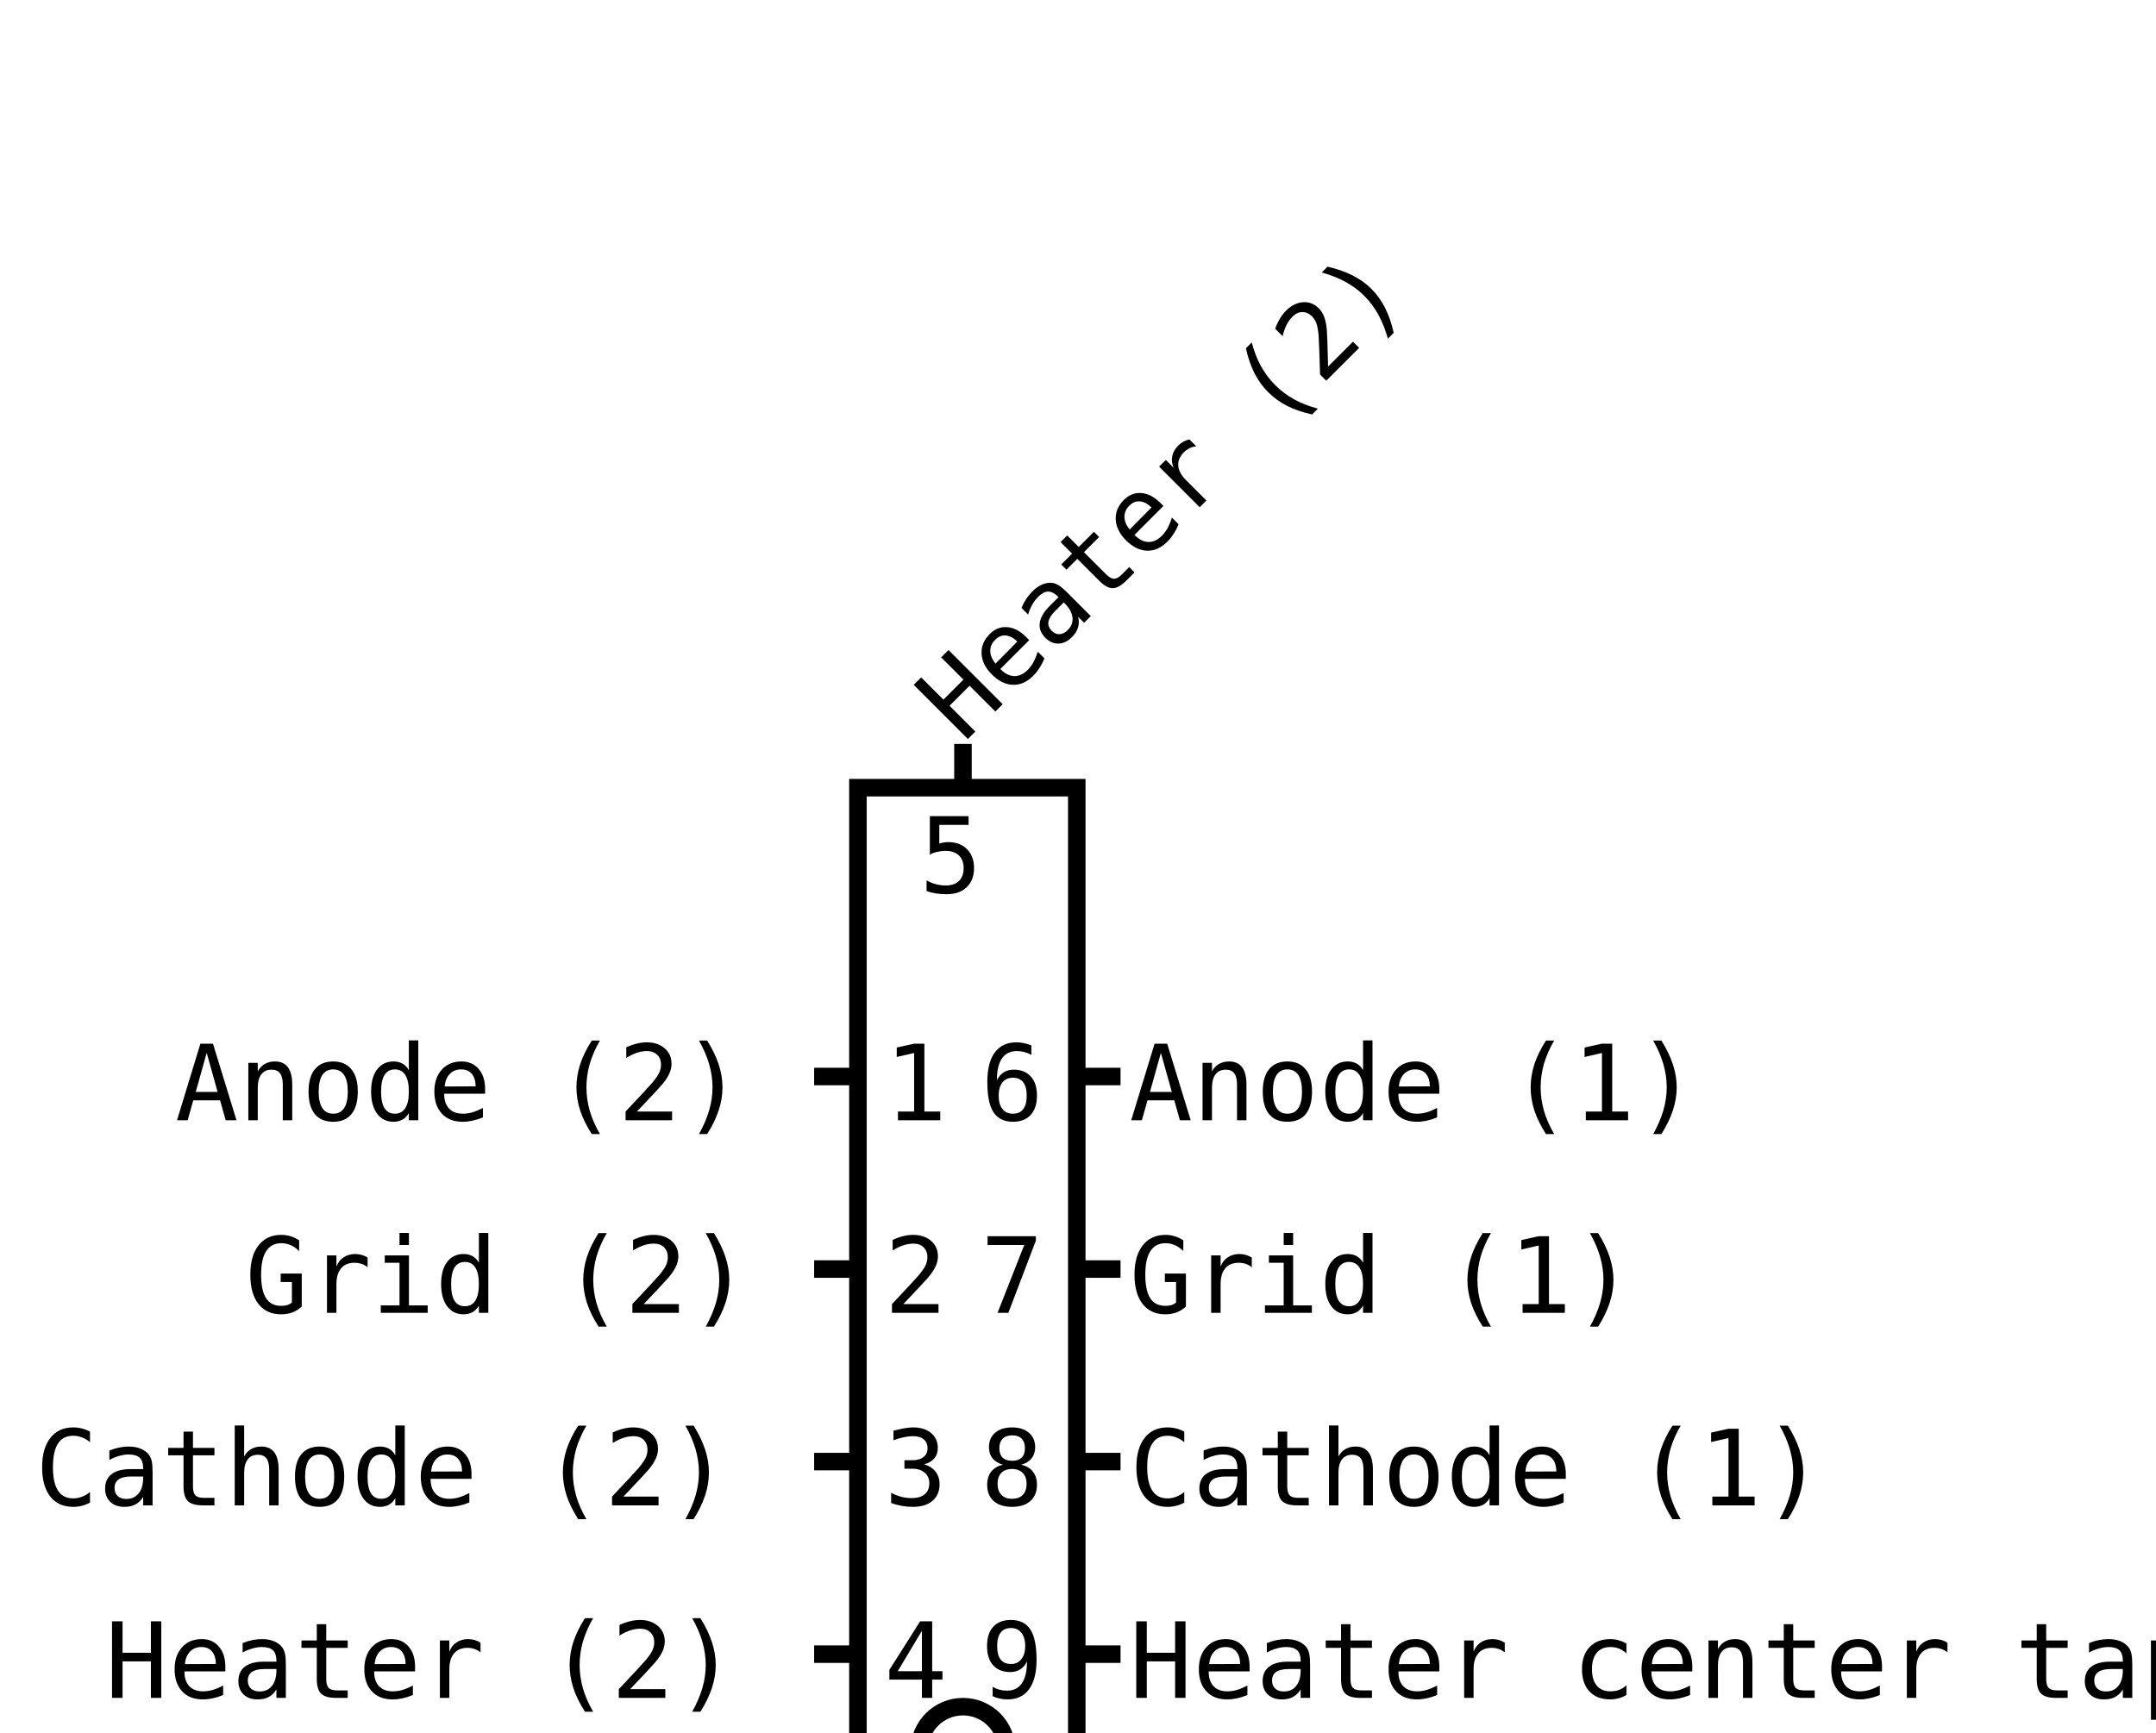
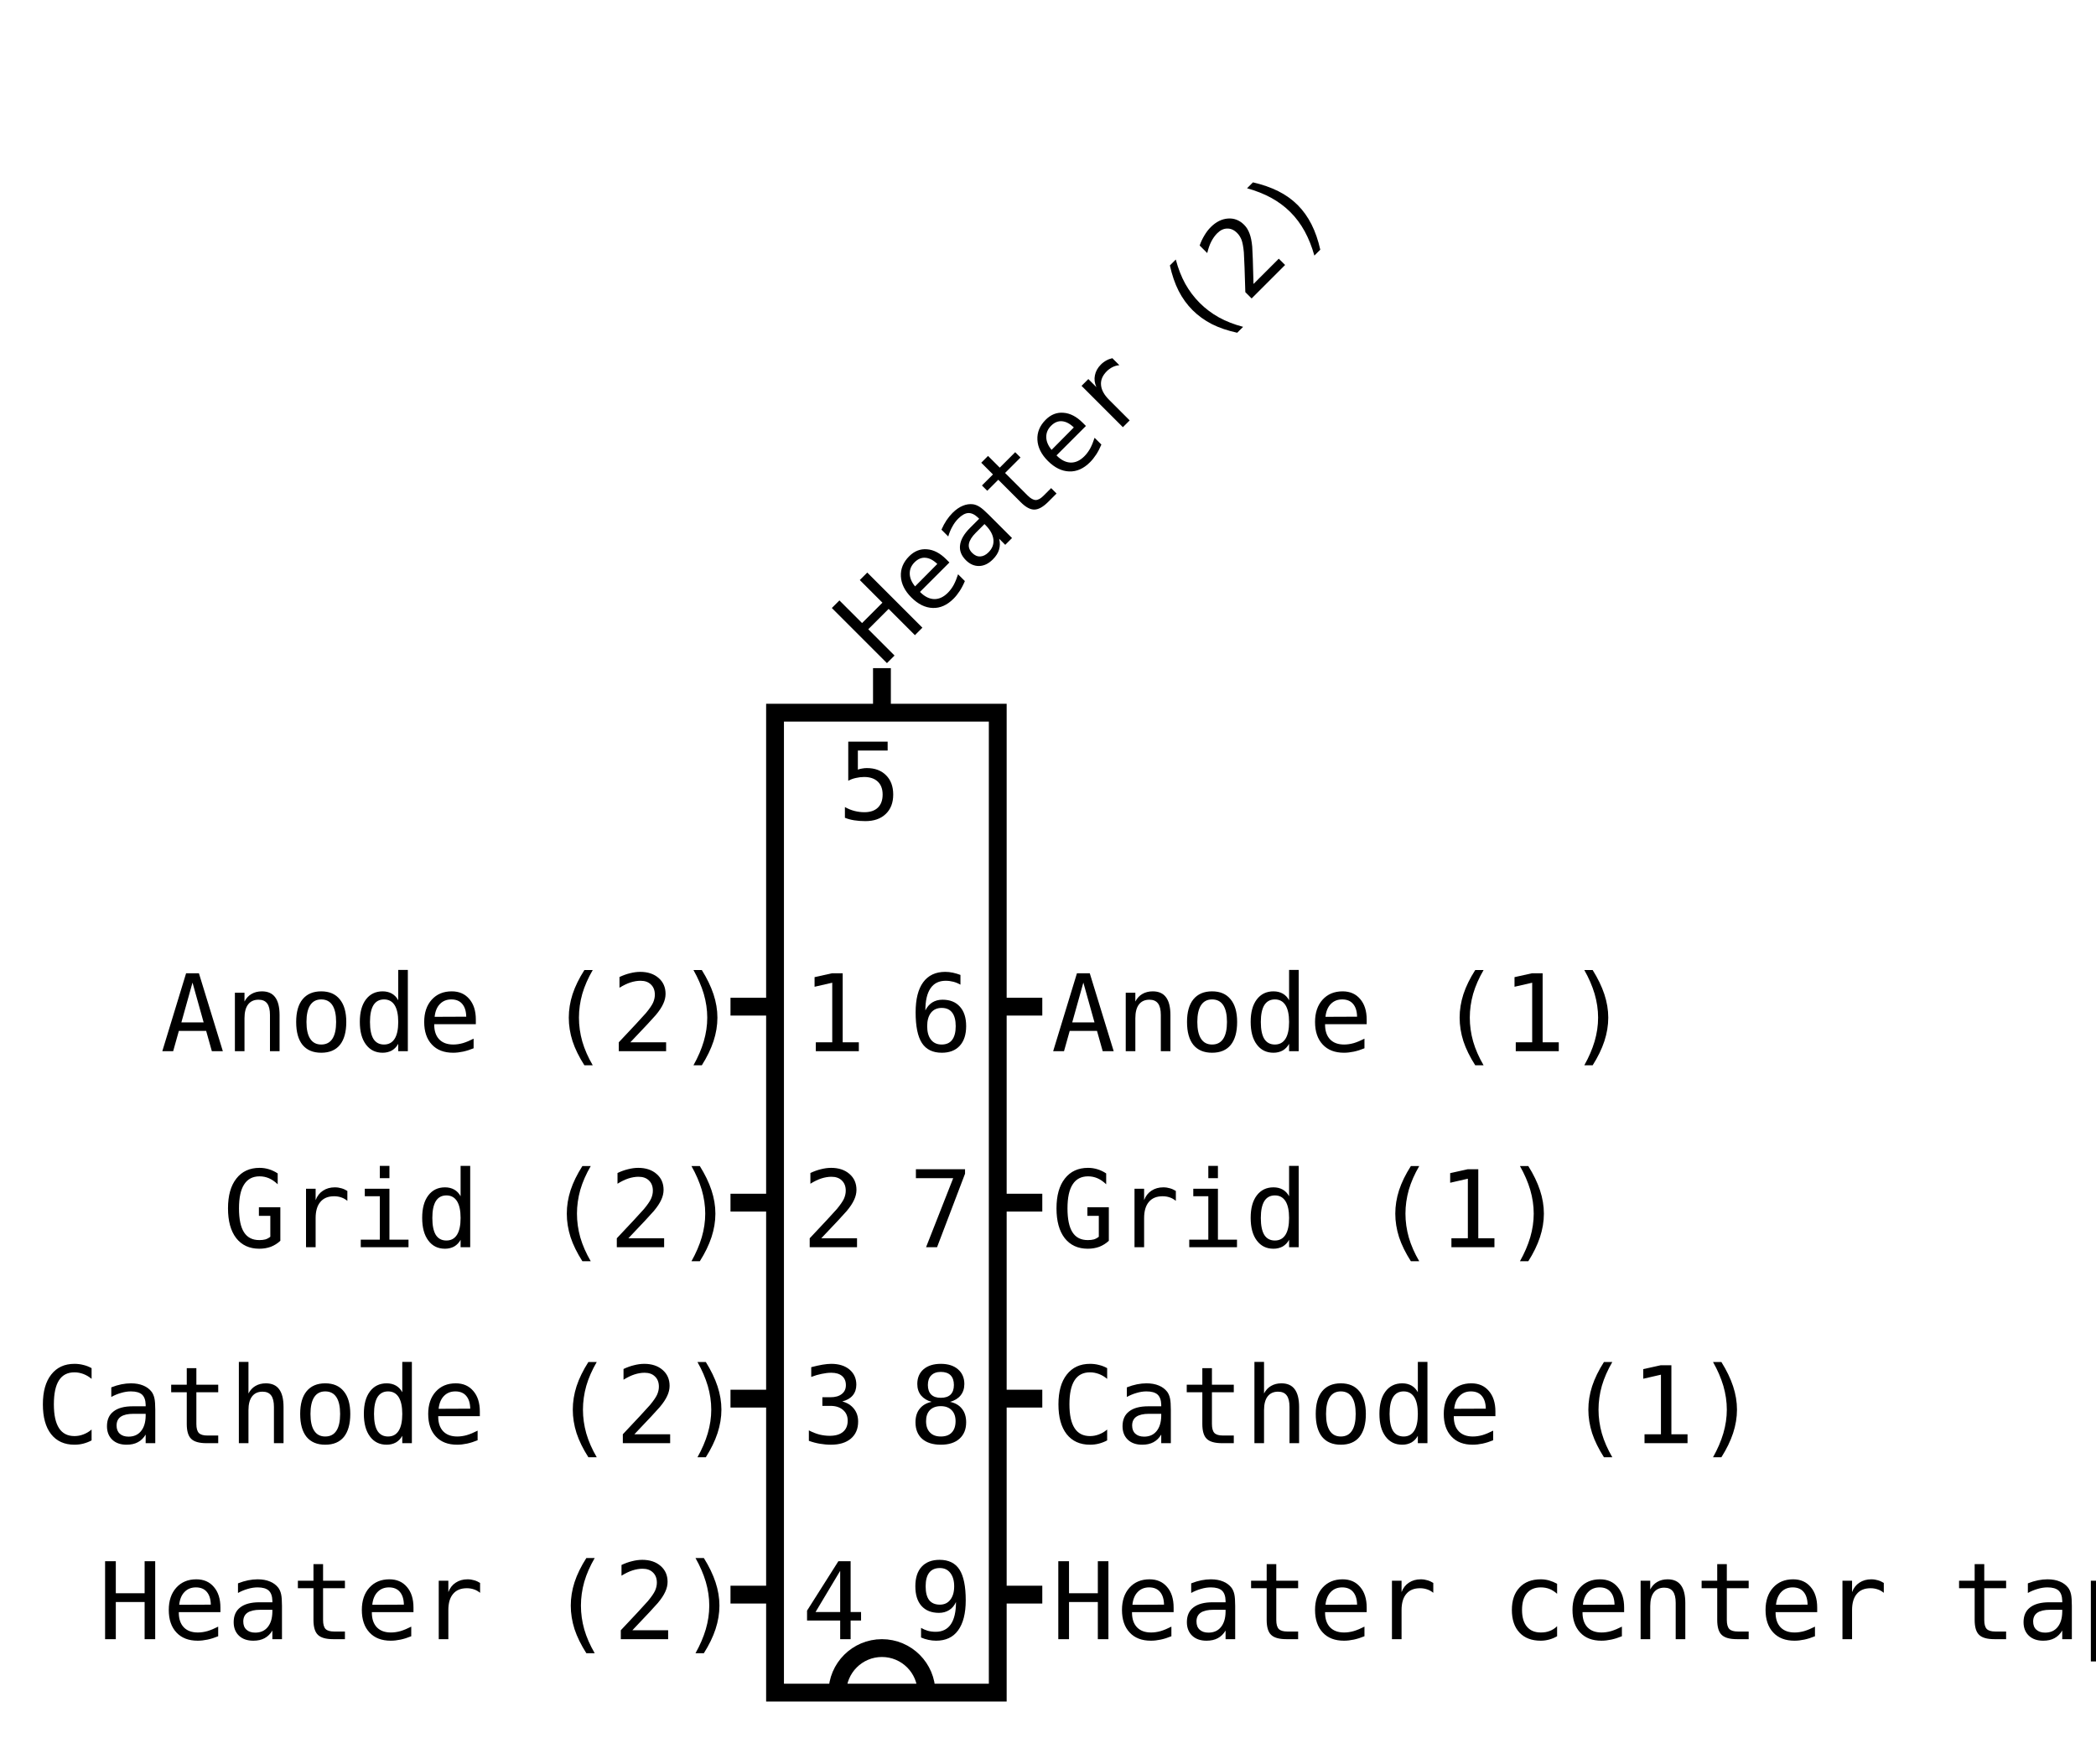
<svg xmlns="http://www.w3.org/2000/svg" version="1.1">
-   <rect x="98" y="90" width="25" height="110" fill="none" stroke-width="2" stroke="black" />
-   <path d="M105 200   A 5 5 0 0 1 115 200" stroke="black" fill="black" fill-opacity="0" stroke-width="2" />
-   <line x1="110" y1="90" x2="110" y2="85" stroke="black" stroke-width="2" />
-   <text x="105" y="102" font-family="monospace" fill="black">5</text>
-   <text x="110" y="85" transform="rotate(-45 110 85)" font-family="monospace" fill="black">Heater (2)</text>
-   <line x1="123" y1="123" x2="128" y2="123" stroke="black" stroke-width="2" />
-   <text x="112" y="128" font-family="monospace" fill="black">6</text>
-   <text x="129" y="128" transform="rotate(0 129 128)" font-family="monospace" fill="black">Anode (1)</text>
-   <line x1="123" y1="145" x2="128" y2="145" stroke="black" stroke-width="2" />
-   <text x="112" y="150" font-family="monospace" fill="black">7</text>
-   <text x="129" y="150" transform="rotate(0 129 150)" font-family="monospace" fill="black">Grid (1)</text>
-   <line x1="123" y1="167" x2="128" y2="167" stroke="black" stroke-width="2" />
-   <text x="112" y="172" font-family="monospace" fill="black">8</text>
-   <text x="129" y="172" transform="rotate(0 129 172)" font-family="monospace" fill="black">Cathode (1)</text>
-   <line x1="123" y1="189" x2="128" y2="189" stroke="black" stroke-width="2" />
-   <text x="112" y="194" font-family="monospace" fill="black">9</text>
-   <text x="129" y="194" transform="rotate(0 129 194)" font-family="monospace" fill="black">Heater center tap</text>
-   <line x1="98" y1="123" x2="93" y2="123" stroke="black" stroke-width="2" />
-   <text x="101" y="128" font-family="monospace" fill="black">1</text>
-   <text x="20" y="128" transform="rotate(0 20 128)" font-family="monospace" fill="black" textLength="72">Anode (2)</text>
-   <line x1="98" y1="145" x2="93" y2="145" stroke="black" stroke-width="2" />
-   <text x="101" y="150" font-family="monospace" fill="black">2</text>
-   <text x="28" y="150" transform="rotate(0 28 150)" font-family="monospace" fill="black" textLength="64">Grid (2)</text>
-   <line x1="98" y1="167" x2="93" y2="167" stroke="black" stroke-width="2" />
-   <text x="101" y="172" font-family="monospace" fill="black">3</text>
-   <text x="4" y="172" transform="rotate(0 4 172)" font-family="monospace" fill="black" textLength="88">Cathode (2)</text>
-   <line x1="98" y1="189" x2="93" y2="189" stroke="black" stroke-width="2" />
-   <text x="101" y="194" font-family="monospace" fill="black">4</text>
-   <text x="12" y="194" transform="rotate(0 12 194)" font-family="monospace" fill="black" textLength="80">Heater (2)</text>
+   <rect x="87" y="80" width="25" height="110" fill="none" stroke-width="2" stroke="black" />
+   <path d="M94 190   A 5 5 0 0 1 104 190" stroke="black" fill="black" fill-opacity="0" stroke-width="2" />
+   <line x1="99" y1="80" x2="99" y2="75" stroke="black" stroke-width="2" />
+   <text x="94" y="92" font-family="monospace" fill="black">5</text>
+   <text x="99" y="75" transform="rotate(-45 99 75)" font-family="monospace" fill="black">Heater (2)</text>
+   <line x1="112" y1="113" x2="117" y2="113" stroke="black" stroke-width="2" />
+   <text x="102" y="118" font-family="monospace" fill="black">6</text>
+   <text x="118" y="118" transform="rotate(0 118 118)" font-family="monospace" fill="black">Anode (1)</text>
+   <line x1="112" y1="135" x2="117" y2="135" stroke="black" stroke-width="2" />
+   <text x="102" y="140" font-family="monospace" fill="black">7</text>
+   <text x="118" y="140" transform="rotate(0 118 140)" font-family="monospace" fill="black">Grid (1)</text>
+   <line x1="112" y1="157" x2="117" y2="157" stroke="black" stroke-width="2" />
+   <text x="102" y="162" font-family="monospace" fill="black">8</text>
+   <text x="118" y="162" transform="rotate(0 118 162)" font-family="monospace" fill="black">Cathode (1)</text>
+   <line x1="112" y1="179" x2="117" y2="179" stroke="black" stroke-width="2" />
+   <text x="102" y="184" font-family="monospace" fill="black">9</text>
+   <text x="118" y="184" transform="rotate(0 118 184)" font-family="monospace" fill="black">Heater center tap</text>
+   <line x1="87" y1="113" x2="82" y2="113" stroke="black" stroke-width="2" />
+   <text x="90" y="118" font-family="monospace" fill="black">1</text>
+   <text x="18" y="118" transform="rotate(0 18 118)" font-family="monospace" fill="black" textLength="63">Anode (2)</text>
+   <line x1="87" y1="135" x2="82" y2="135" stroke="black" stroke-width="2" />
+   <text x="90" y="140" font-family="monospace" fill="black">2</text>
+   <text x="25" y="140" transform="rotate(0 25 140)" font-family="monospace" fill="black" textLength="56">Grid (2)</text>
+   <line x1="87" y1="157" x2="82" y2="157" stroke="black" stroke-width="2" />
+   <text x="90" y="162" font-family="monospace" fill="black">3</text>
+   <text x="4" y="162" transform="rotate(0 4 162)" font-family="monospace" fill="black" textLength="77">Cathode (2)</text>
+   <line x1="87" y1="179" x2="82" y2="179" stroke="black" stroke-width="2" />
+   <text x="90" y="184" font-family="monospace" fill="black">4</text>
+   <text x="11" y="184" transform="rotate(0 11 184)" font-family="monospace" fill="black" textLength="70">Heater (2)</text>
</svg>
